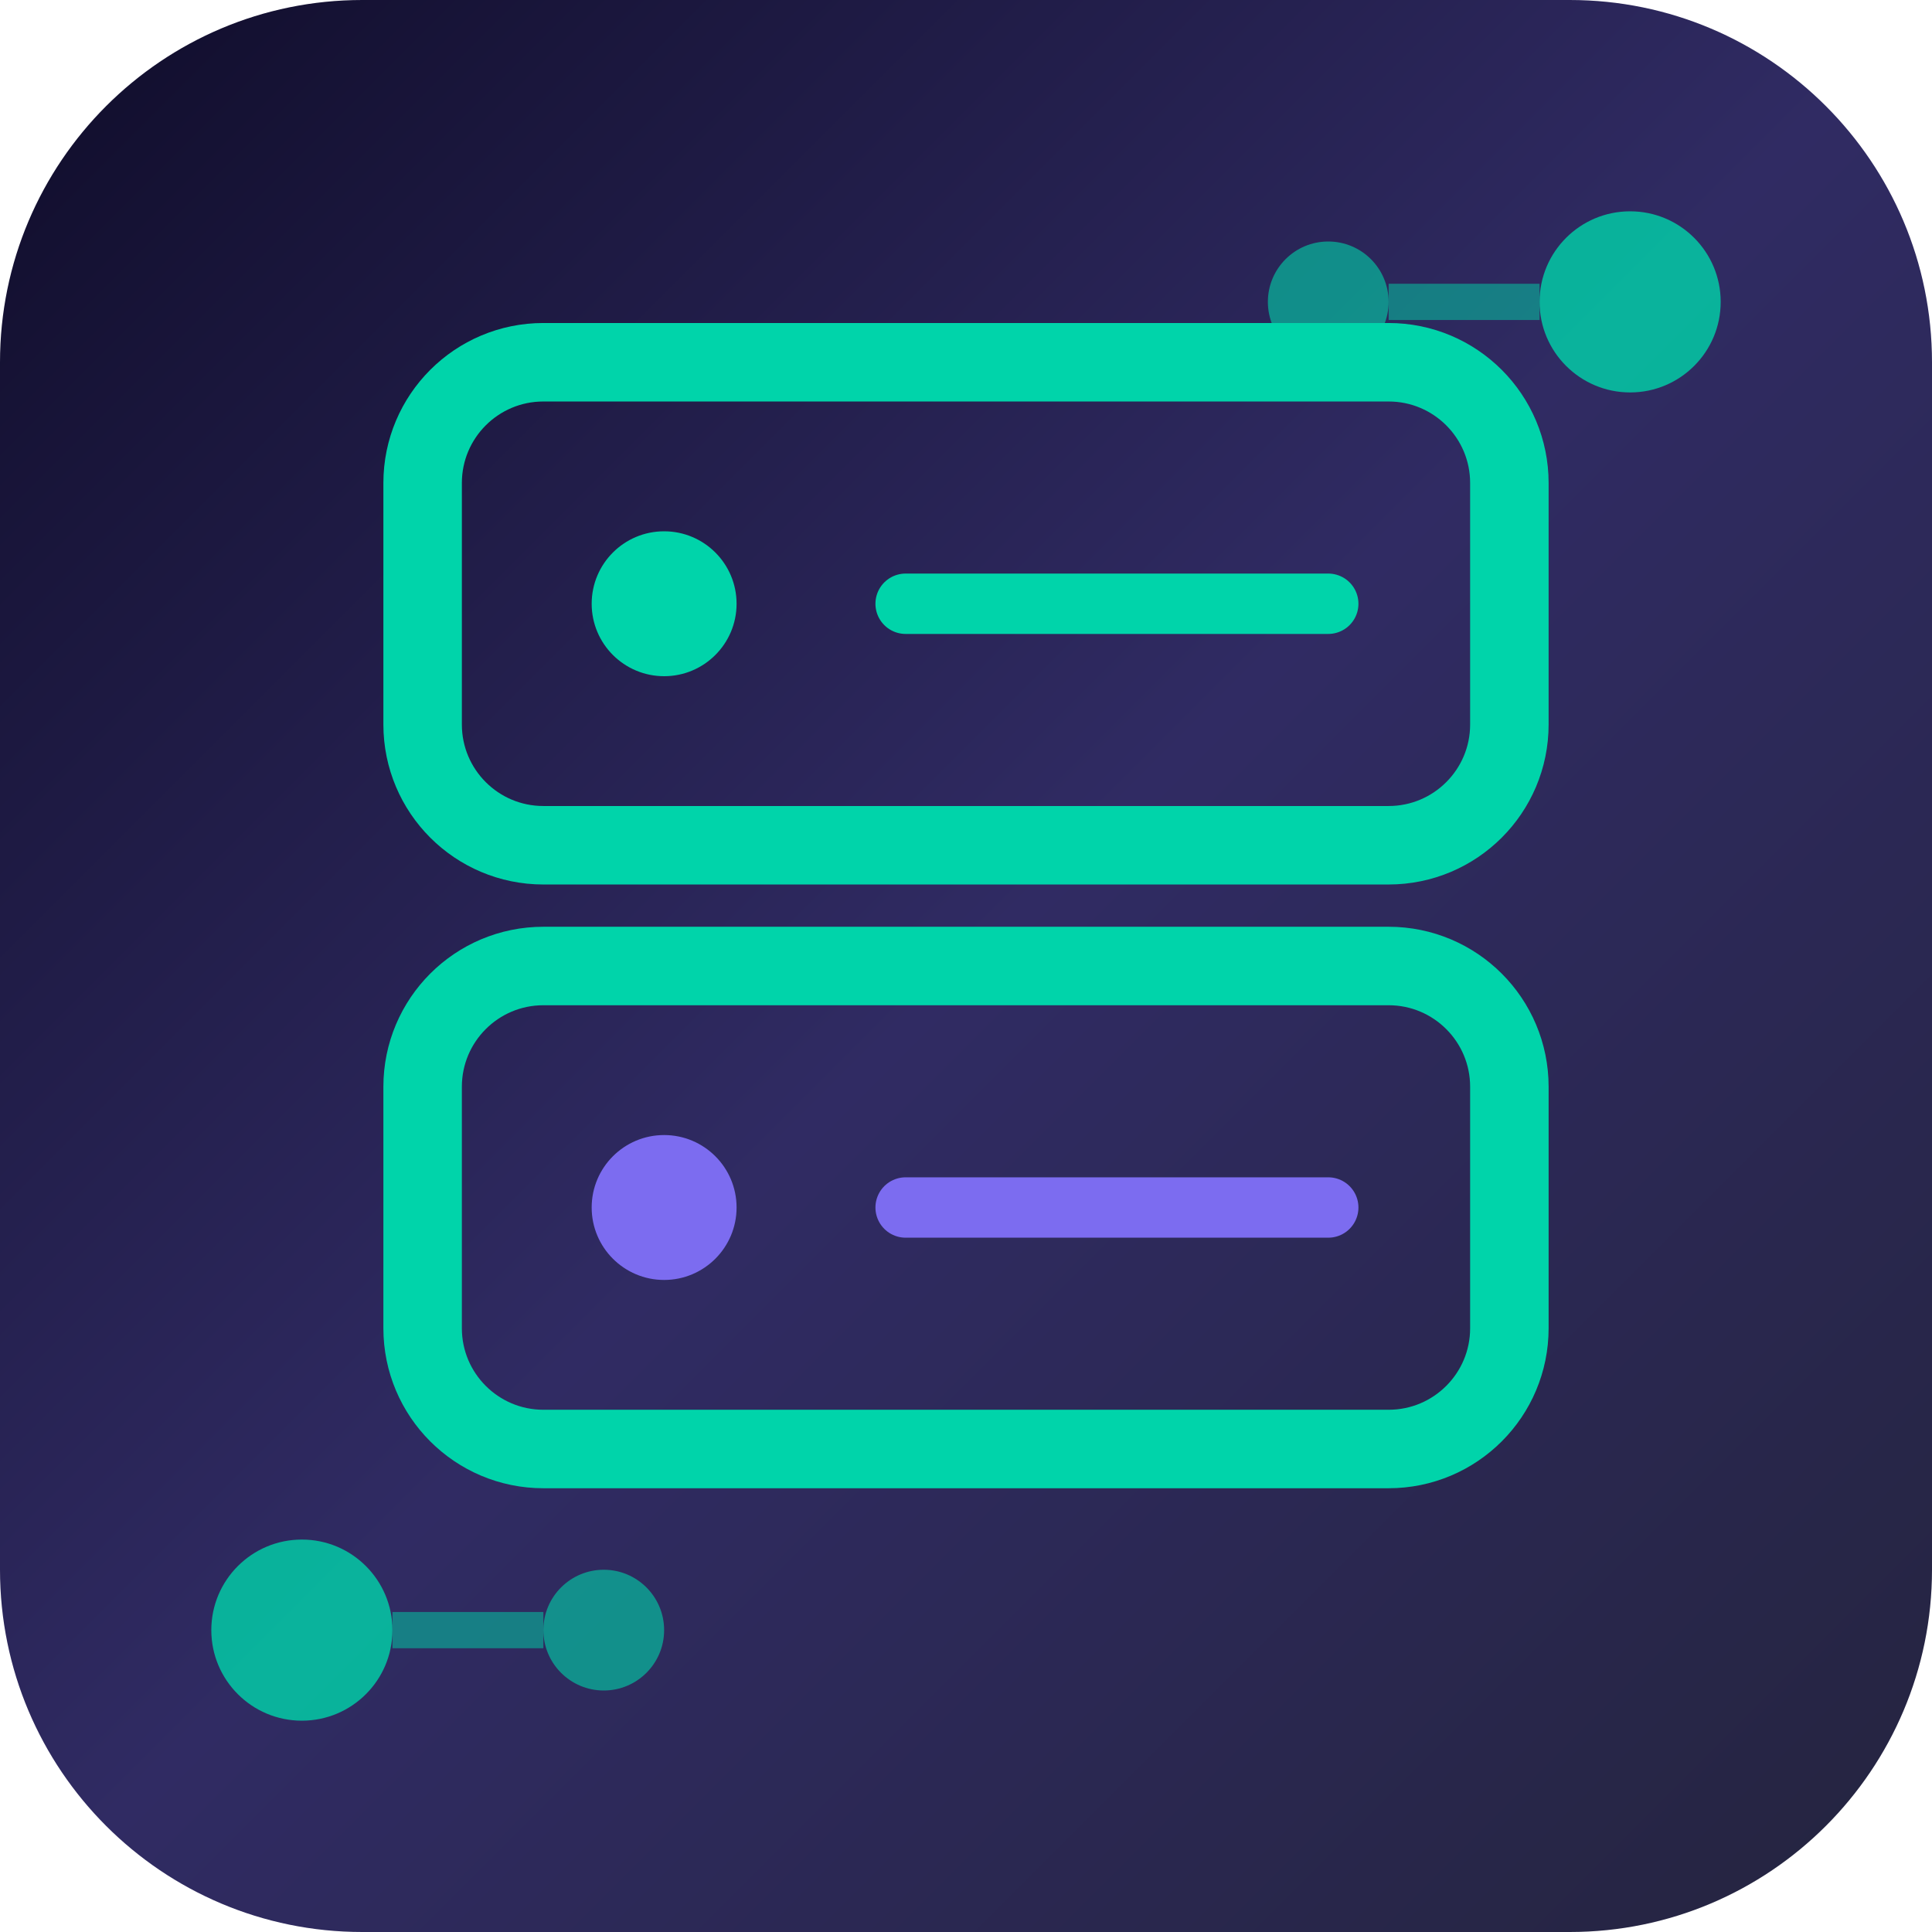
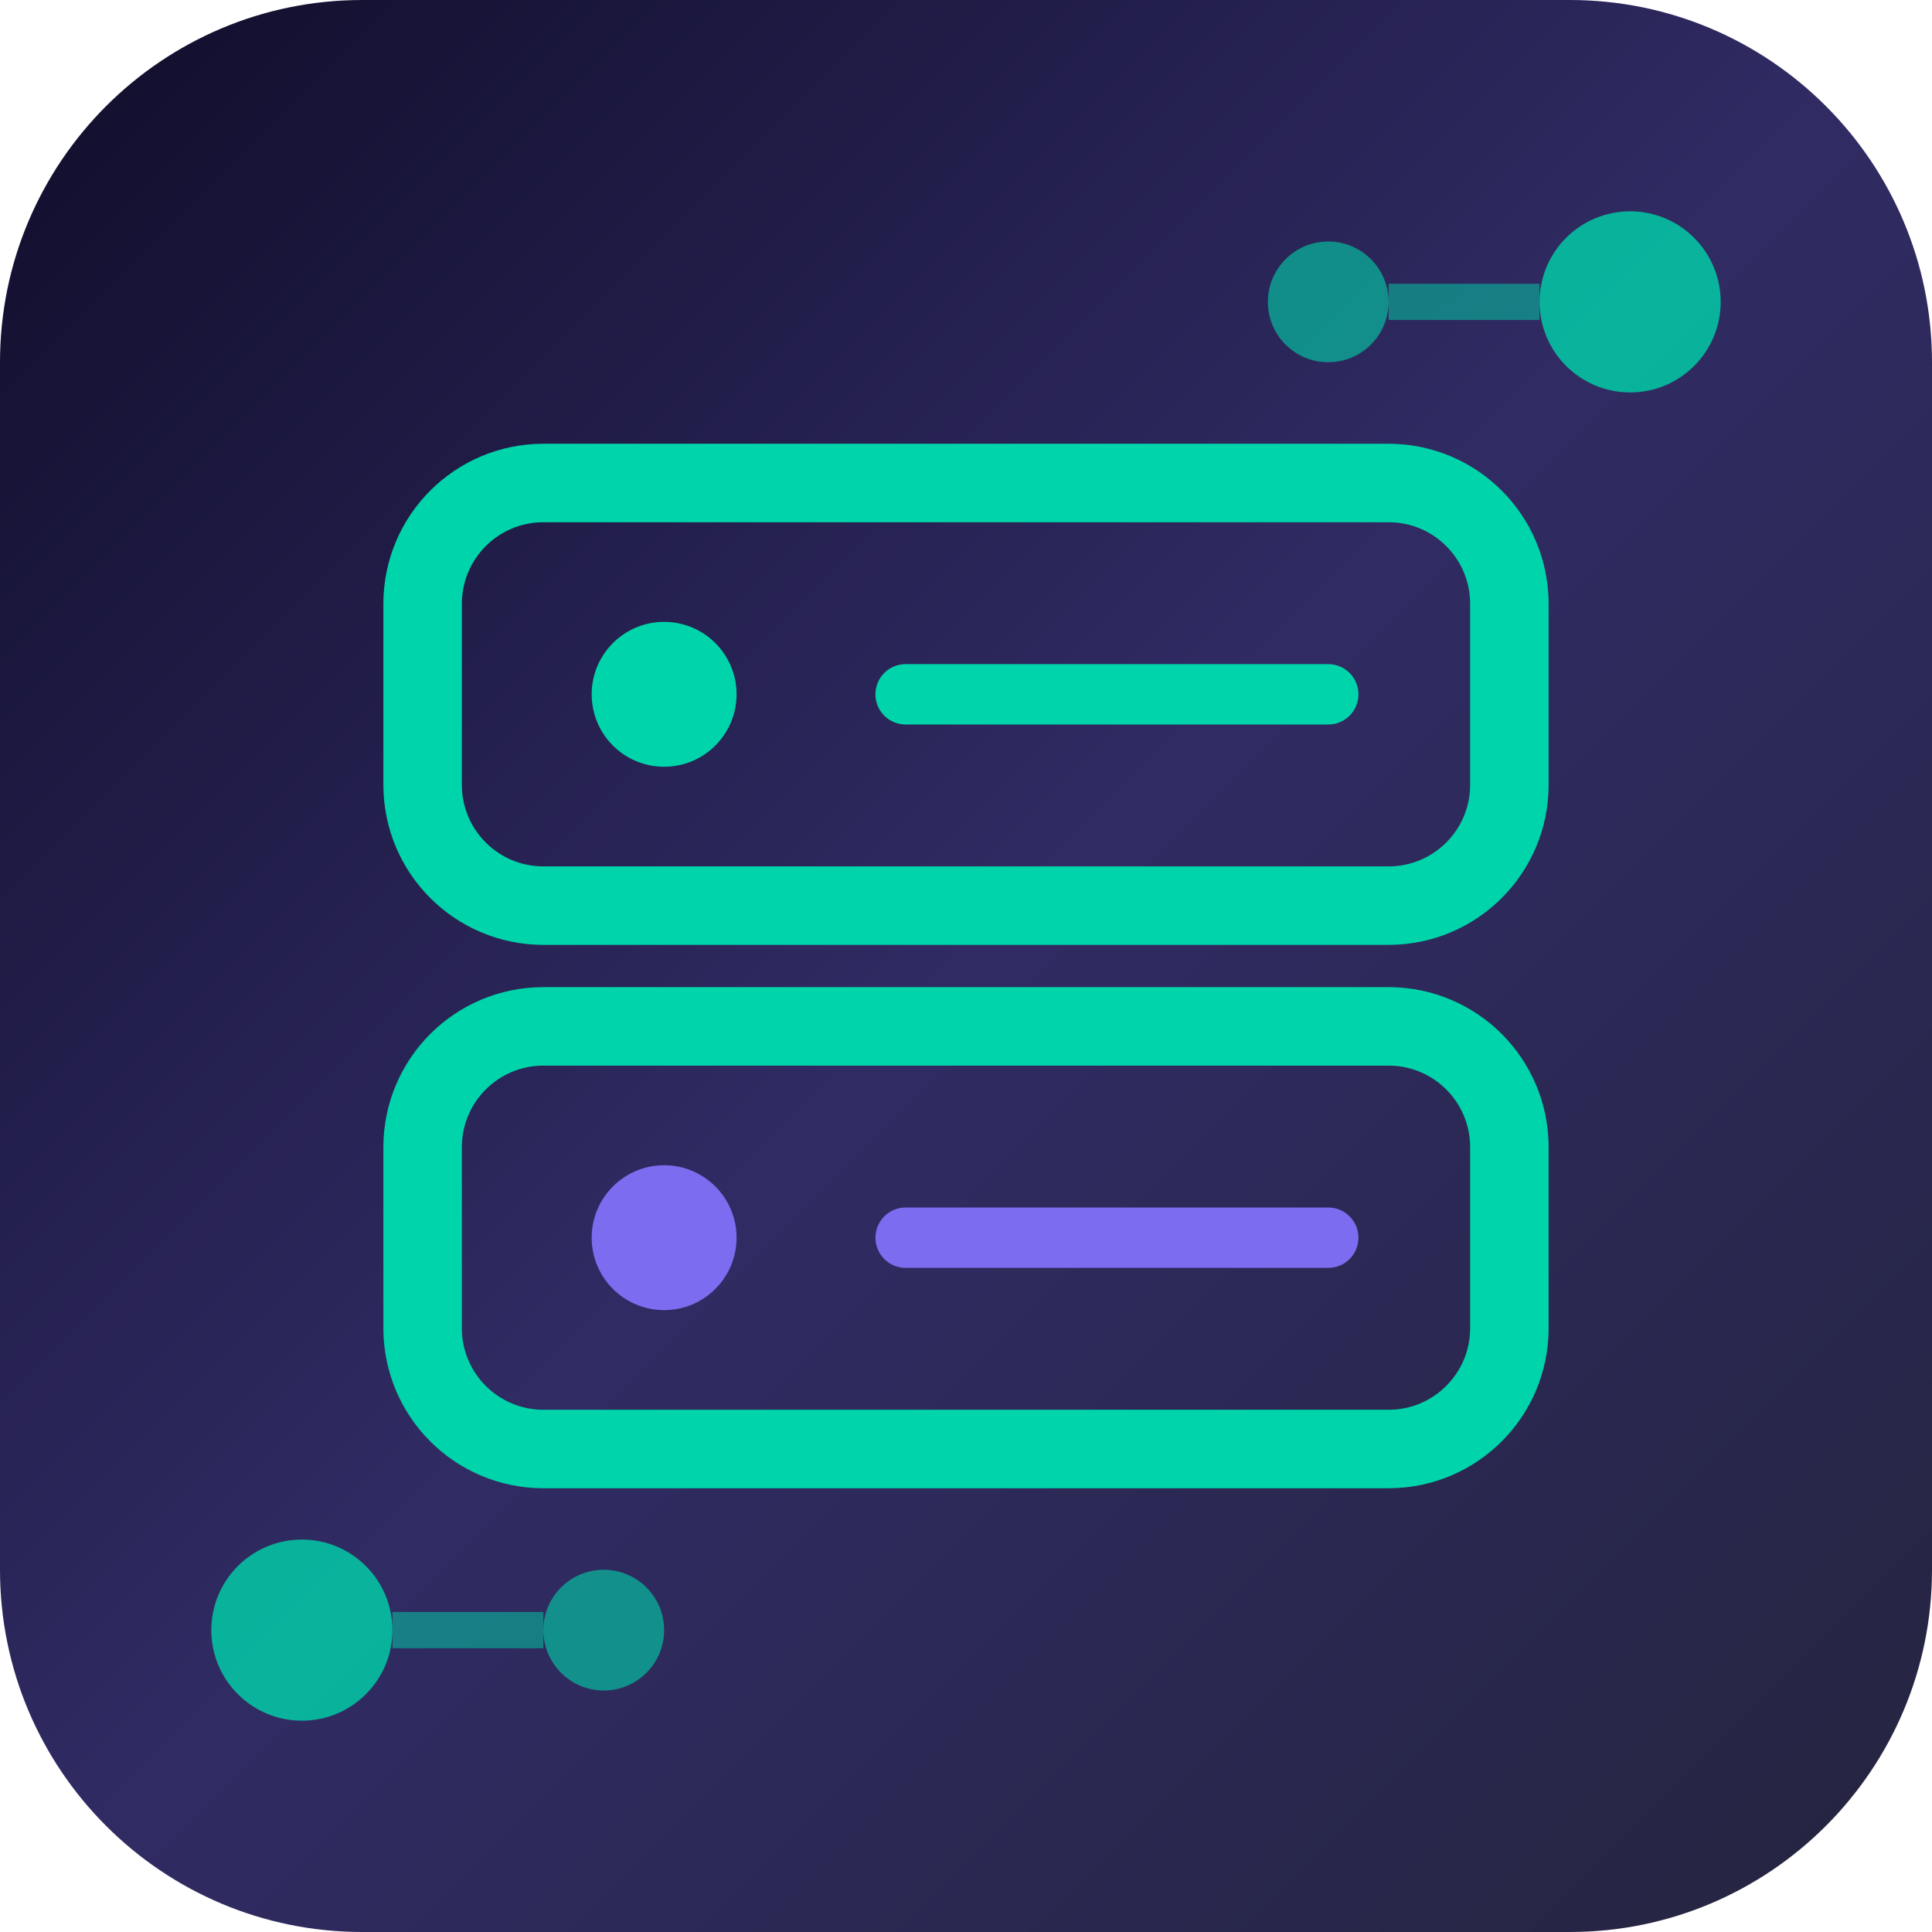
<svg xmlns="http://www.w3.org/2000/svg" viewBox="0 0 32 32">
  <defs>
    <linearGradient id="bg" x1="0" y1="0" x2="1" y2="1">
      <stop offset="0%" stop-color="#0f0c29" />
      <stop offset="50%" stop-color="#302b63" />
      <stop offset="100%" stop-color="#24243e" />
    </linearGradient>
  </defs>
  <rect width="32" height="32" rx="6" fill="url(#bg)" />
  <circle cx="5" cy="27" r="1.5" fill="#00d4aa" opacity="0.8" />
  <circle cx="10" cy="27" r="1" fill="#00d4aa" opacity="0.6" />
  <line x1="6.5" y1="27" x2="9" y2="27" stroke="#00d4aa" stroke-width="0.6" opacity="0.5" />
  <circle cx="27" cy="5" r="1.5" fill="#00d4aa" opacity="0.8" />
  <circle cx="22" cy="5" r="1" fill="#00d4aa" opacity="0.6" />
  <line x1="23" y1="5" x2="25.5" y2="5" stroke="#00d4aa" stroke-width="0.6" opacity="0.5" />
-   <rect x="7" y="6" width="18" height="8" rx="2" fill="none" stroke="#00d4aa" stroke-width="1.3" />
-   <rect x="7" y="16" width="18" height="8" rx="2" fill="none" stroke="#00d4aa" stroke-width="1.3" />
-   <circle cx="11" cy="10" r="1.2" fill="#00d4aa" />
-   <circle cx="11" cy="20" r="1.2" fill="#7c6cf0" />
-   <line x1="15" y1="10" x2="22" y2="10" stroke="#00d4aa" stroke-width="1" stroke-linecap="round" />
-   <line x1="15" y1="20" x2="22" y2="20" stroke="#7c6cf0" stroke-width="1" stroke-linecap="round" />
+   <rect x="7" y="8" width="18" height="7" rx="2" fill="none" stroke="#00d4aa" stroke-width="1.3" />
+   <rect x="7" y="17" width="18" height="7" rx="2" fill="none" stroke="#00d4aa" stroke-width="1.3" />
+   <circle cx="11" cy="11.5" r="1.2" fill="#00d4aa" />
+   <circle cx="11" cy="20.5" r="1.2" fill="#7c6cf0" />
+   <line x1="15" y1="11.5" x2="22" y2="11.5" stroke="#00d4aa" stroke-width="1" stroke-linecap="round" />
+   <line x1="15" y1="20.5" x2="22" y2="20.5" stroke="#7c6cf0" stroke-width="1" stroke-linecap="round" />
</svg>
